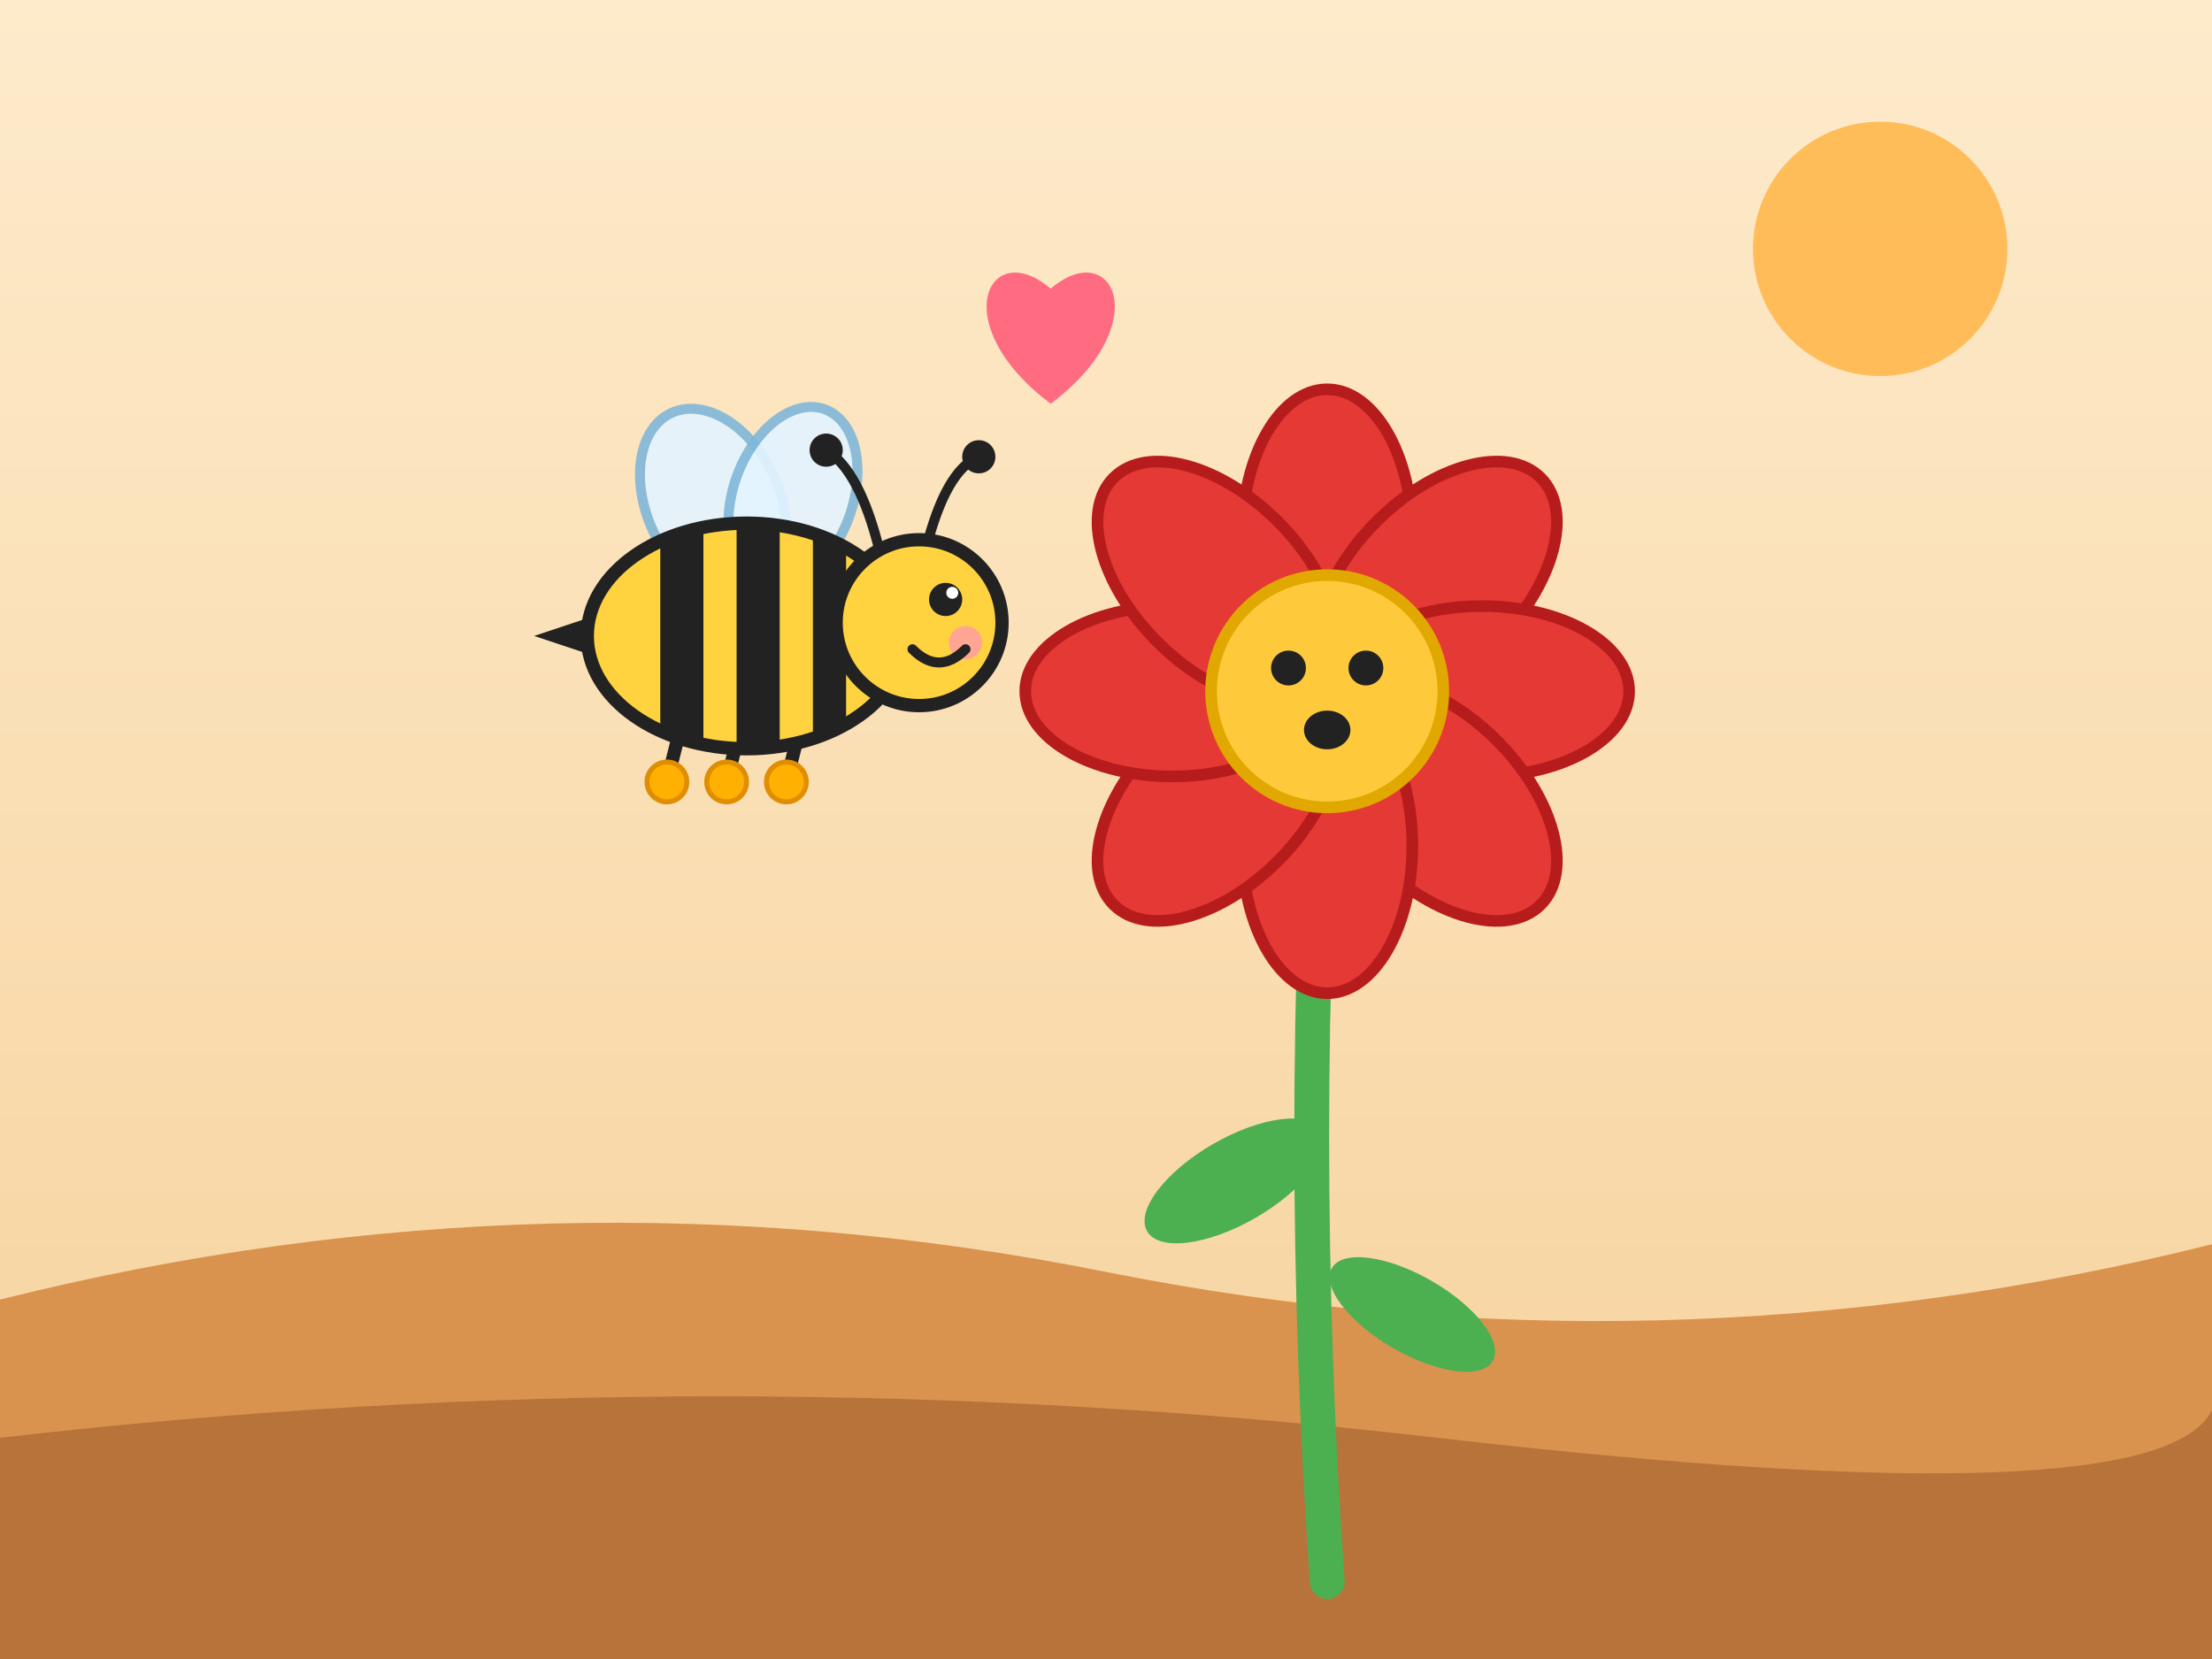
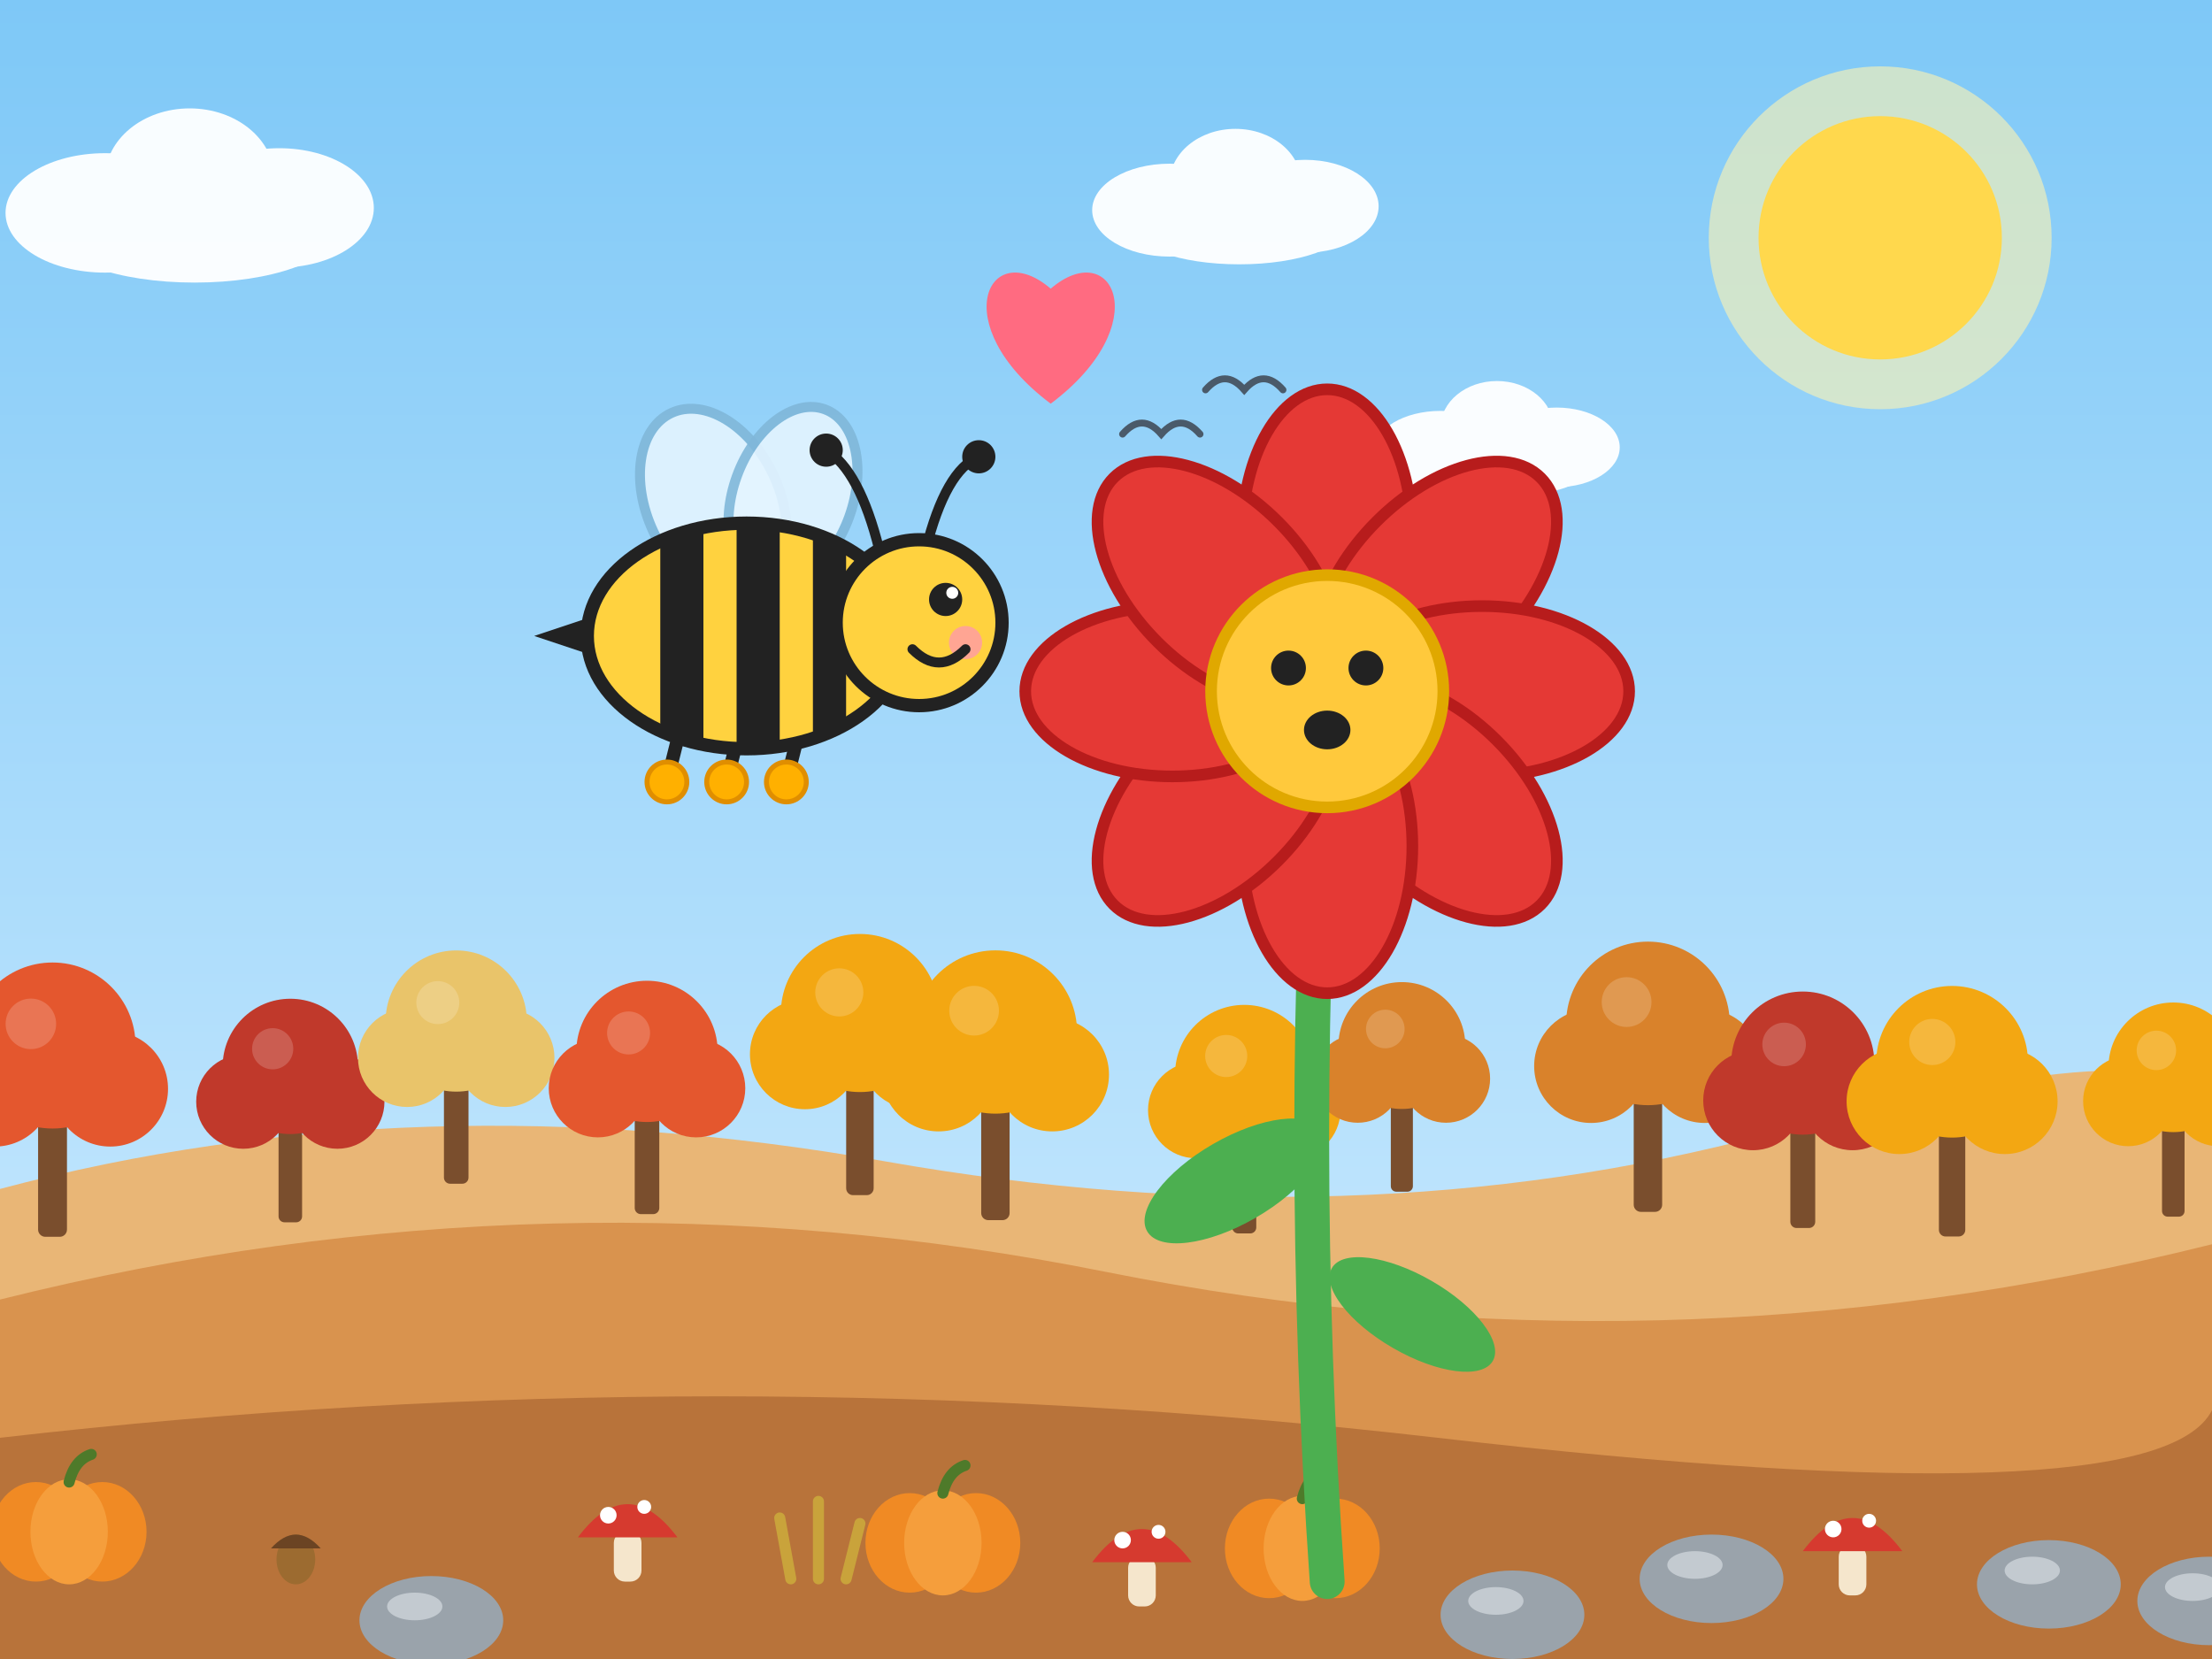
<svg xmlns="http://www.w3.org/2000/svg" viewBox="0 0 800 600">
  <defs>
    <linearGradient id="sky" x1="0" y1="0" x2="0" y2="1">
-       <stop offset="0" stop-color="#FDEBCB" />
-       <stop offset="1" stop-color="#F7D19B" />
+       <stop offset="0" stop-color="#7EC8F7" />
+       <stop offset="1" stop-color="#D4EEFF" />
    </linearGradient>
  </defs>
  <rect width="800" height="600" fill="url(#sky)" />
-   <circle cx="680" cy="90" r="46" fill="#FFB547" opacity=".85" />
+   <circle cx="680" cy="86" r="62" fill="#FFF3B0" opacity=".6" />
+   <circle cx="680" cy="86" r="44" fill="#FFD84D" />
+   <g transform="translate(38 77) scale(0.9)" fill="#fff" opacity=".95">
+     <ellipse cx="0" cy="0" rx="40" ry="24" />
+     <ellipse cx="34" cy="-14" rx="34" ry="28" />
+     <ellipse cx="70" cy="-2" rx="38" ry="24" />
+     <ellipse cx="36" cy="8" rx="56" ry="20" />
+   </g>
+   <g transform="translate(423 76) scale(0.7)" fill="#fff" opacity=".95">
+     <ellipse cx="0" cy="0" rx="40" ry="24" />
+     <ellipse cx="34" cy="-14" rx="34" ry="28" />
+     <ellipse cx="70" cy="-2" rx="38" ry="24" />
+     <ellipse cx="36" cy="8" rx="56" ry="20" />
+   </g>
+   <g transform="translate(521 163) scale(0.6)" fill="#fff" opacity=".95">
+     <ellipse cx="0" cy="0" rx="40" ry="24" />
+     <ellipse cx="34" cy="-14" rx="34" ry="28" />
+     <ellipse cx="70" cy="-2" rx="38" ry="24" />
+     <ellipse cx="36" cy="8" rx="56" ry="20" />
+   </g>
+   <path d="M436 141 q7 -8 14 0 q7 -8 14 0" fill="none" stroke="#4A5A6A" stroke-width="2.5" stroke-linecap="round" />
+   <path d="M470 153 q7 -8 14 0 q7 -8 14 0" fill="none" stroke="#4A5A6A" stroke-width="2.5" stroke-linecap="round" />
+   <path d="M406 157 q7 -8 14 0 q7 -8 14 0" fill="none" stroke="#4A5A6A" stroke-width="2.5" stroke-linecap="round" />
+   <path d="M0 430 Q150 390 320 420 T640 410 T800 400 V600 H0Z" fill="#E9B676" />
+   <g transform="translate(19 446) scale(0.6526547)">
+     <rect x="-8" y="-72" width="16" height="74" rx="4" fill="#7A4E2D" />
+     <circle cx="0" cy="-104" r="46" fill="#E4572E" />
+     <circle cx="-32" cy="-80" r="32" fill="#E4572E" />
+     <circle cx="32" cy="-80" r="32" fill="#E4572E" />
+     <circle cx="-12" cy="-116" r="14" fill="#fff" opacity=".18" />
+   </g>
+   <g transform="translate(105 441) scale(0.5319432)">
+     <rect x="-8" y="-72" width="16" height="74" rx="4" fill="#7A4E2D" />
+     <circle cx="0" cy="-104" r="46" fill="#C0392B" />
+     <circle cx="-32" cy="-80" r="32" fill="#C0392B" />
+     <circle cx="32" cy="-80" r="32" fill="#C0392B" />
+     <circle cx="-12" cy="-116" r="14" fill="#fff" opacity=".18" />
+   </g>
+   <g transform="translate(165 427) scale(0.5550991)">
+     <rect x="-8" y="-72" width="16" height="74" rx="4" fill="#7A4E2D" />
+     <circle cx="0" cy="-104" r="46" fill="#E9C46A" />
+     <circle cx="-32" cy="-80" r="32" fill="#E9C46A" />
+     <circle cx="32" cy="-80" r="32" fill="#E9C46A" />
+     <circle cx="-12" cy="-116" r="14" fill="#fff" opacity=".18" />
+   </g>
+   <g transform="translate(234 438) scale(0.555316)">
+     <rect x="-8" y="-72" width="16" height="74" rx="4" fill="#7A4E2D" />
+     <circle cx="0" cy="-104" r="46" fill="#E4572E" />
+     <circle cx="-32" cy="-80" r="32" fill="#E4572E" />
+     <circle cx="32" cy="-80" r="32" fill="#E4572E" />
+     <circle cx="-12" cy="-116" r="14" fill="#fff" opacity=".18" />
+   </g>
+   <g transform="translate(311 431) scale(0.6214654)">
+     <rect x="-8" y="-72" width="16" height="74" rx="4" fill="#7A4E2D" />
+     <circle cx="0" cy="-104" r="46" fill="#F3A712" />
+     <circle cx="-32" cy="-80" r="32" fill="#F3A712" />
+     <circle cx="32" cy="-80" r="32" fill="#F3A712" />
+     <circle cx="-12" cy="-116" r="14" fill="#fff" opacity=".18" />
+   </g>
+   <g transform="translate(360 440) scale(0.6419595)">
+     <rect x="-8" y="-72" width="16" height="74" rx="4" fill="#7A4E2D" />
+     <circle cx="0" cy="-104" r="46" fill="#F3A712" />
+     <circle cx="-32" cy="-80" r="32" fill="#F3A712" />
+     <circle cx="32" cy="-80" r="32" fill="#F3A712" />
+     <circle cx="-12" cy="-116" r="14" fill="#fff" opacity=".18" />
+   </g>
+   <g transform="translate(450 445) scale(0.5438107)">
+     <rect x="-8" y="-72" width="16" height="74" rx="4" fill="#7A4E2D" />
+     <circle cx="0" cy="-104" r="46" fill="#F3A712" />
+     <circle cx="-32" cy="-80" r="32" fill="#F3A712" />
+     <circle cx="32" cy="-80" r="32" fill="#F3A712" />
+     <circle cx="-12" cy="-116" r="14" fill="#fff" opacity=".18" />
+   </g>
+   <g transform="translate(507 430) scale(0.4987383)">
+     <rect x="-8" y="-72" width="16" height="74" rx="4" fill="#7A4E2D" />
+     <circle cx="0" cy="-104" r="46" fill="#D9822B" />
+     <circle cx="-32" cy="-80" r="32" fill="#D9822B" />
+     <circle cx="32" cy="-80" r="32" fill="#D9822B" />
+     <circle cx="-12" cy="-116" r="14" fill="#fff" opacity=".18" />
+   </g>
+   <g transform="translate(596 437) scale(0.6430139)">
+     <rect x="-8" y="-72" width="16" height="74" rx="4" fill="#7A4E2D" />
+     <circle cx="0" cy="-104" r="46" fill="#D9822B" />
+     <circle cx="-32" cy="-80" r="32" fill="#D9822B" />
+     <circle cx="32" cy="-80" r="32" fill="#D9822B" />
+     <circle cx="-12" cy="-116" r="14" fill="#fff" opacity=".18" />
+   </g>
+   <g transform="translate(652 443) scale(0.5626558)">
+     <rect x="-8" y="-72" width="16" height="74" rx="4" fill="#7A4E2D" />
+     <circle cx="0" cy="-104" r="46" fill="#C0392B" />
+     <circle cx="-32" cy="-80" r="32" fill="#C0392B" />
+     <circle cx="32" cy="-80" r="32" fill="#C0392B" />
+     <circle cx="-12" cy="-116" r="14" fill="#fff" opacity=".18" />
+   </g>
+   <g transform="translate(706 446) scale(0.5961366)">
+     <rect x="-8" y="-72" width="16" height="74" rx="4" fill="#7A4E2D" />
+     <circle cx="0" cy="-104" r="46" fill="#F3A712" />
+     <circle cx="-32" cy="-80" r="32" fill="#F3A712" />
+     <circle cx="32" cy="-80" r="32" fill="#F3A712" />
+     <circle cx="-12" cy="-116" r="14" fill="#fff" opacity=".18" />
+   </g>
+   <g transform="translate(786 439) scale(0.5095935)">
+     <rect x="-8" y="-72" width="16" height="74" rx="4" fill="#7A4E2D" />
+     <circle cx="0" cy="-104" r="46" fill="#F3A712" />
+     <circle cx="-32" cy="-80" r="32" fill="#F3A712" />
+     <circle cx="32" cy="-80" r="32" fill="#F3A712" />
+     <circle cx="-12" cy="-116" r="14" fill="#fff" opacity=".18" />
+   </g>
  <path d="M0 470 Q200 420 400 460 T800 450 V600 H0Z" fill="#D9934E" />
  <path d="M0 520 Q260 490 520 520 T800 510 V600 H0Z" fill="#B8733A" />
+   <g transform="translate(25 570) scale(1.0)">
+     <ellipse cx="-12" cy="-16" rx="16" ry="18" fill="#F08A24" />
+     <ellipse cx="12" cy="-16" rx="16" ry="18" fill="#F08A24" />
+     <ellipse cx="0" cy="-16" rx="14" ry="19" fill="#F59E3C" />
+     <path d="M0 -34 Q2 -42 8 -44" stroke="#4E7A2A" stroke-width="4" fill="none" stroke-linecap="round" />
+   </g>
+   <g transform="translate(107 570)">
+     <ellipse cx="0" cy="-6" rx="7" ry="9" fill="#9C6B30" />
+     <path d="M-9 -10 Q0 -20 9 -10Z" fill="#6B4423" />
+   </g>
+   <g transform="translate(156 586) scale(1.0)">
+     <ellipse cx="0" cy="0" rx="26" ry="16" fill="#9AA3AB" />
+     <ellipse cx="-6" cy="-5" rx="10" ry="5" fill="#C3CAD0" />
+   </g>
+   <g transform="translate(227 572)">
+     <rect x="-5" y="-18" width="10" height="18" rx="4" fill="#F5E6CC" />
+     <path d="M-18 -16 Q0 -40 18 -16Z" fill="#D63A2F" />
+     <circle cx="-7" cy="-24" r="3" fill="#fff" />
+     <circle cx="6" cy="-27" r="2.5" fill="#fff" />
+   </g>
+   <path d="M286 571 L282 549 M296 571 L296 543 M306 571 L311 551" stroke="#C9A33B" stroke-width="4" stroke-linecap="round" />
+   <g transform="translate(341 574) scale(1.0)">
+     <ellipse cx="-12" cy="-16" rx="16" ry="18" fill="#F08A24" />
+     <ellipse cx="12" cy="-16" rx="16" ry="18" fill="#F08A24" />
+     <ellipse cx="0" cy="-16" rx="14" ry="19" fill="#F59E3C" />
+     <path d="M0 -34 Q2 -42 8 -44" stroke="#4E7A2A" stroke-width="4" fill="none" stroke-linecap="round" />
+   </g>
+   <g transform="translate(413 581)">
+     <rect x="-5" y="-18" width="10" height="18" rx="4" fill="#F5E6CC" />
+     <path d="M-18 -16 Q0 -40 18 -16Z" fill="#D63A2F" />
+     <circle cx="-7" cy="-24" r="3" fill="#fff" />
+     <circle cx="6" cy="-27" r="2.5" fill="#fff" />
+   </g>
+   <g transform="translate(471 576) scale(1.0)">
+     <ellipse cx="-12" cy="-16" rx="16" ry="18" fill="#F08A24" />
+     <ellipse cx="12" cy="-16" rx="16" ry="18" fill="#F08A24" />
+     <ellipse cx="0" cy="-16" rx="14" ry="19" fill="#F59E3C" />
+     <path d="M0 -34 Q2 -42 8 -44" stroke="#4E7A2A" stroke-width="4" fill="none" stroke-linecap="round" />
+   </g>
+   <g transform="translate(547 584) scale(1.0)">
+     <ellipse cx="0" cy="0" rx="26" ry="16" fill="#9AA3AB" />
+     <ellipse cx="-6" cy="-5" rx="10" ry="5" fill="#C3CAD0" />
+   </g>
+   <g transform="translate(619 571) scale(1.0)">
+     <ellipse cx="0" cy="0" rx="26" ry="16" fill="#9AA3AB" />
+     <ellipse cx="-6" cy="-5" rx="10" ry="5" fill="#C3CAD0" />
+   </g>
+   <g transform="translate(670 577)">
+     <rect x="-5" y="-18" width="10" height="18" rx="4" fill="#F5E6CC" />
+     <path d="M-18 -16 Q0 -40 18 -16Z" fill="#D63A2F" />
+     <circle cx="-7" cy="-24" r="3" fill="#fff" />
+     <circle cx="6" cy="-27" r="2.5" fill="#fff" />
+   </g>
+   <g transform="translate(741 573) scale(1.0)">
+     <ellipse cx="0" cy="0" rx="26" ry="16" fill="#9AA3AB" />
+     <ellipse cx="-6" cy="-5" rx="10" ry="5" fill="#C3CAD0" />
+   </g>
+   <g transform="translate(799 579) scale(1.0)">
+     <ellipse cx="0" cy="0" rx="26" ry="16" fill="#9AA3AB" />
+     <ellipse cx="-6" cy="-5" rx="10" ry="5" fill="#C3CAD0" />
+   </g>
  <g transform="translate(480 250) scale(1.4)">
    <path d="M0 0 Q-8 115.0 0 230" fill="none" stroke="#4CAF50" stroke-width="9" stroke-linecap="round" />
    <ellipse cx="-24" cy="126.5" rx="26" ry="11" transform="rotate(-30 -24 126.5)" fill="#4CAF50" />
    <ellipse cx="22" cy="161.0" rx="24" ry="10" transform="rotate(30 22 161.0)" fill="#4CAF50" />
    <ellipse cx="0" cy="-40" rx="22" ry="38" transform="rotate(0)" fill="#E53935" stroke="#B71C1C" stroke-width="3" />
    <ellipse cx="0" cy="-40" rx="22" ry="38" transform="rotate(45)" fill="#E53935" stroke="#B71C1C" stroke-width="3" />
    <ellipse cx="0" cy="-40" rx="22" ry="38" transform="rotate(90)" fill="#E53935" stroke="#B71C1C" stroke-width="3" />
    <ellipse cx="0" cy="-40" rx="22" ry="38" transform="rotate(135)" fill="#E53935" stroke="#B71C1C" stroke-width="3" />
    <ellipse cx="0" cy="-40" rx="22" ry="38" transform="rotate(180)" fill="#E53935" stroke="#B71C1C" stroke-width="3" />
    <ellipse cx="0" cy="-40" rx="22" ry="38" transform="rotate(225)" fill="#E53935" stroke="#B71C1C" stroke-width="3" />
    <ellipse cx="0" cy="-40" rx="22" ry="38" transform="rotate(270)" fill="#E53935" stroke="#B71C1C" stroke-width="3" />
    <ellipse cx="0" cy="-40" rx="22" ry="38" transform="rotate(315)" fill="#E53935" stroke="#B71C1C" stroke-width="3" />
    <circle cx="0" cy="0" r="30" fill="#FFC93C" stroke="#E0A800" stroke-width="3" />
    <circle cx="-10" cy="-6" r="4.5" fill="#222" />
    <circle cx="10" cy="-6" r="4.5" fill="#222" />
    <ellipse cx="0" cy="10" rx="6" ry="5" fill="#222" />
  </g>
  <g transform="translate(270 230) scale(1.2 1.2)">
    <defs>
      <clipPath id="beebody10">
        <ellipse cx="0" cy="0" rx="48" ry="34" />
      </clipPath>
    </defs>
    <ellipse cx="-10" cy="-40" rx="20" ry="30" transform="rotate(-25 -10 -40)" fill="#E3F4FF" opacity=".9" stroke="#7FB7D9" stroke-width="3" />
    <ellipse cx="14" cy="-42" rx="18" ry="28" transform="rotate(20 14 -42)" fill="#E3F4FF" opacity=".9" stroke="#7FB7D9" stroke-width="3" />
    <path d="M-20 28 L-24 44" stroke="#222" stroke-width="4" stroke-linecap="round" />
    <path d="M-2 28 L-6 44" stroke="#222" stroke-width="4" stroke-linecap="round" />
    <path d="M16 28 L12 44" stroke="#222" stroke-width="4" stroke-linecap="round" />
    <circle cx="-24" cy="44" r="6" fill="#FFB000" stroke="#E08E00" stroke-width="1.5" />
    <circle cx="-6" cy="44" r="6" fill="#FFB000" stroke="#E08E00" stroke-width="1.5" />
    <circle cx="12" cy="44" r="6" fill="#FFB000" stroke="#E08E00" stroke-width="1.5" />
    <polygon points="-46,-6 -64,0 -46,6" fill="#222" />
    <ellipse cx="0" cy="0" rx="48" ry="34" fill="#FFD23F" />
    <g clip-path="url(#beebody10)">
      <rect x="-26" y="-40" width="13" height="80" fill="#222" />
      <rect x="-3" y="-40" width="13" height="80" fill="#222" />
      <rect x="20" y="-40" width="10" height="80" fill="#222" />
    </g>
    <ellipse cx="0" cy="0" rx="48" ry="34" fill="none" stroke="#222" stroke-width="4" />
    <path d="M40 -26 Q34 -50 24 -56" fill="none" stroke="#222" stroke-width="3" />
    <circle cx="24" cy="-56" r="5" fill="#222" />
    <path d="M54 -26 Q60 -50 70 -54" fill="none" stroke="#222" stroke-width="3" />
    <circle cx="70" cy="-54" r="5" fill="#222" />
    <circle cx="52" cy="-4" r="25" fill="#FFD23F" stroke="#222" stroke-width="4" />
    <circle cx="60" cy="-11" r="5" fill="#222" />
    <circle cx="62" cy="-13" r="1.8" fill="#fff" />
    <circle cx="66" cy="2" r="5" fill="#FF9AA8" opacity=".8" />
    <path d="M50 4 Q58 12 66 4" fill="none" stroke="#222" stroke-width="3" stroke-linecap="round" />
  </g>
  <path transform="translate(380 130) scale(1.6)" d="M0 10 C-24 -8 -14 -28 0 -16 C14 -28 24 -8 0 10Z" fill="#FF6B81" />
</svg>
